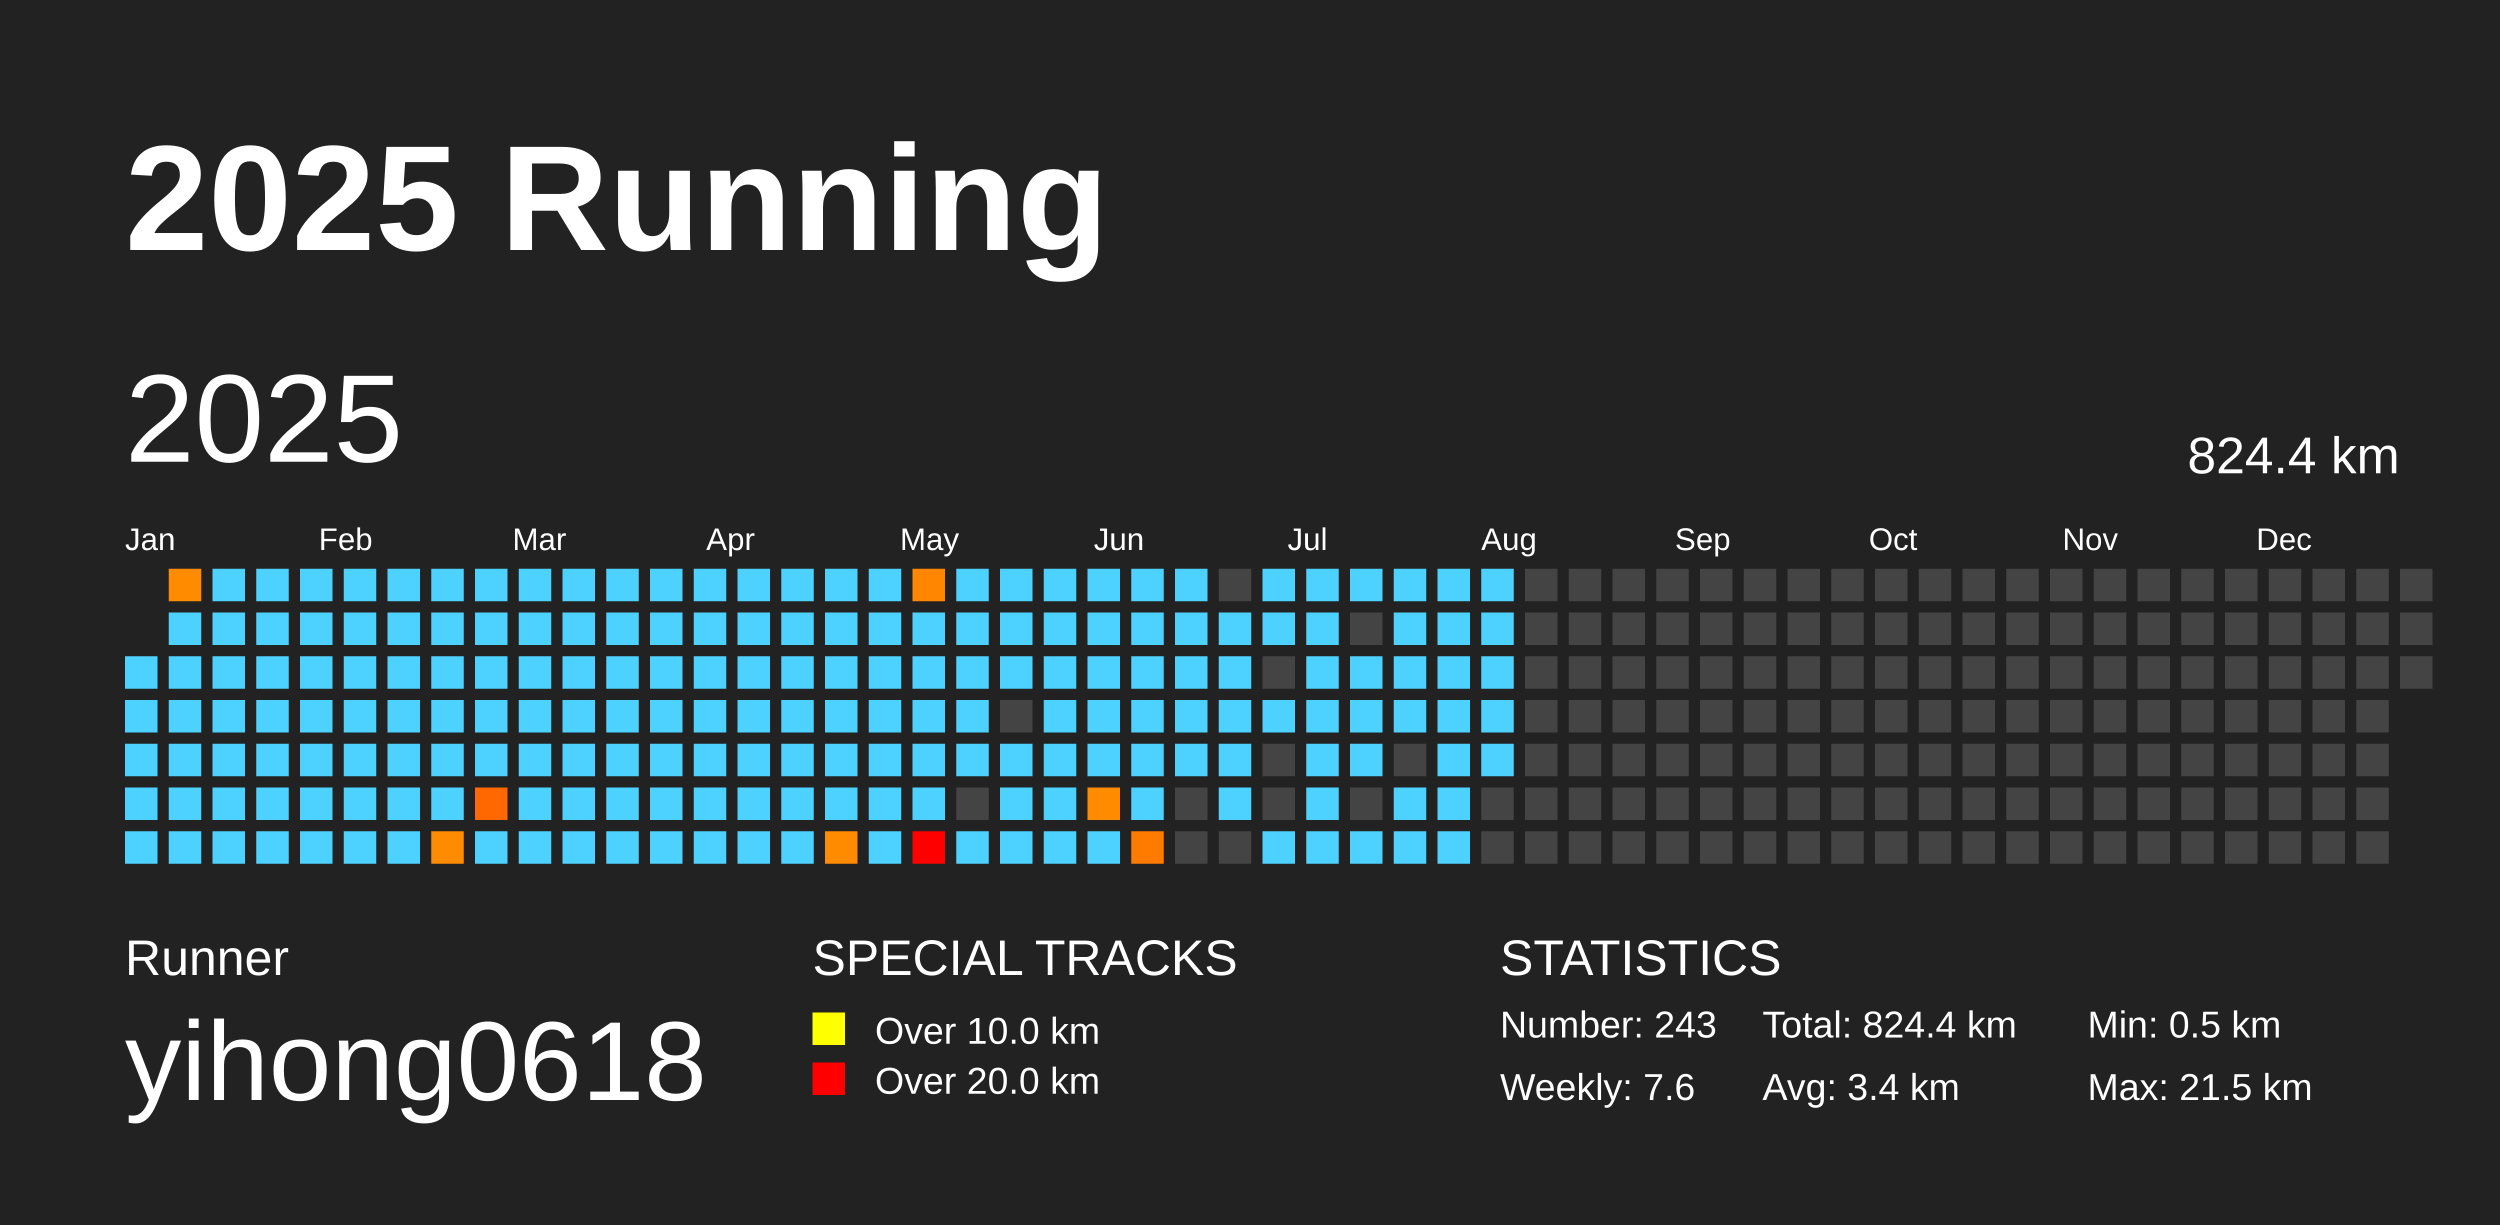
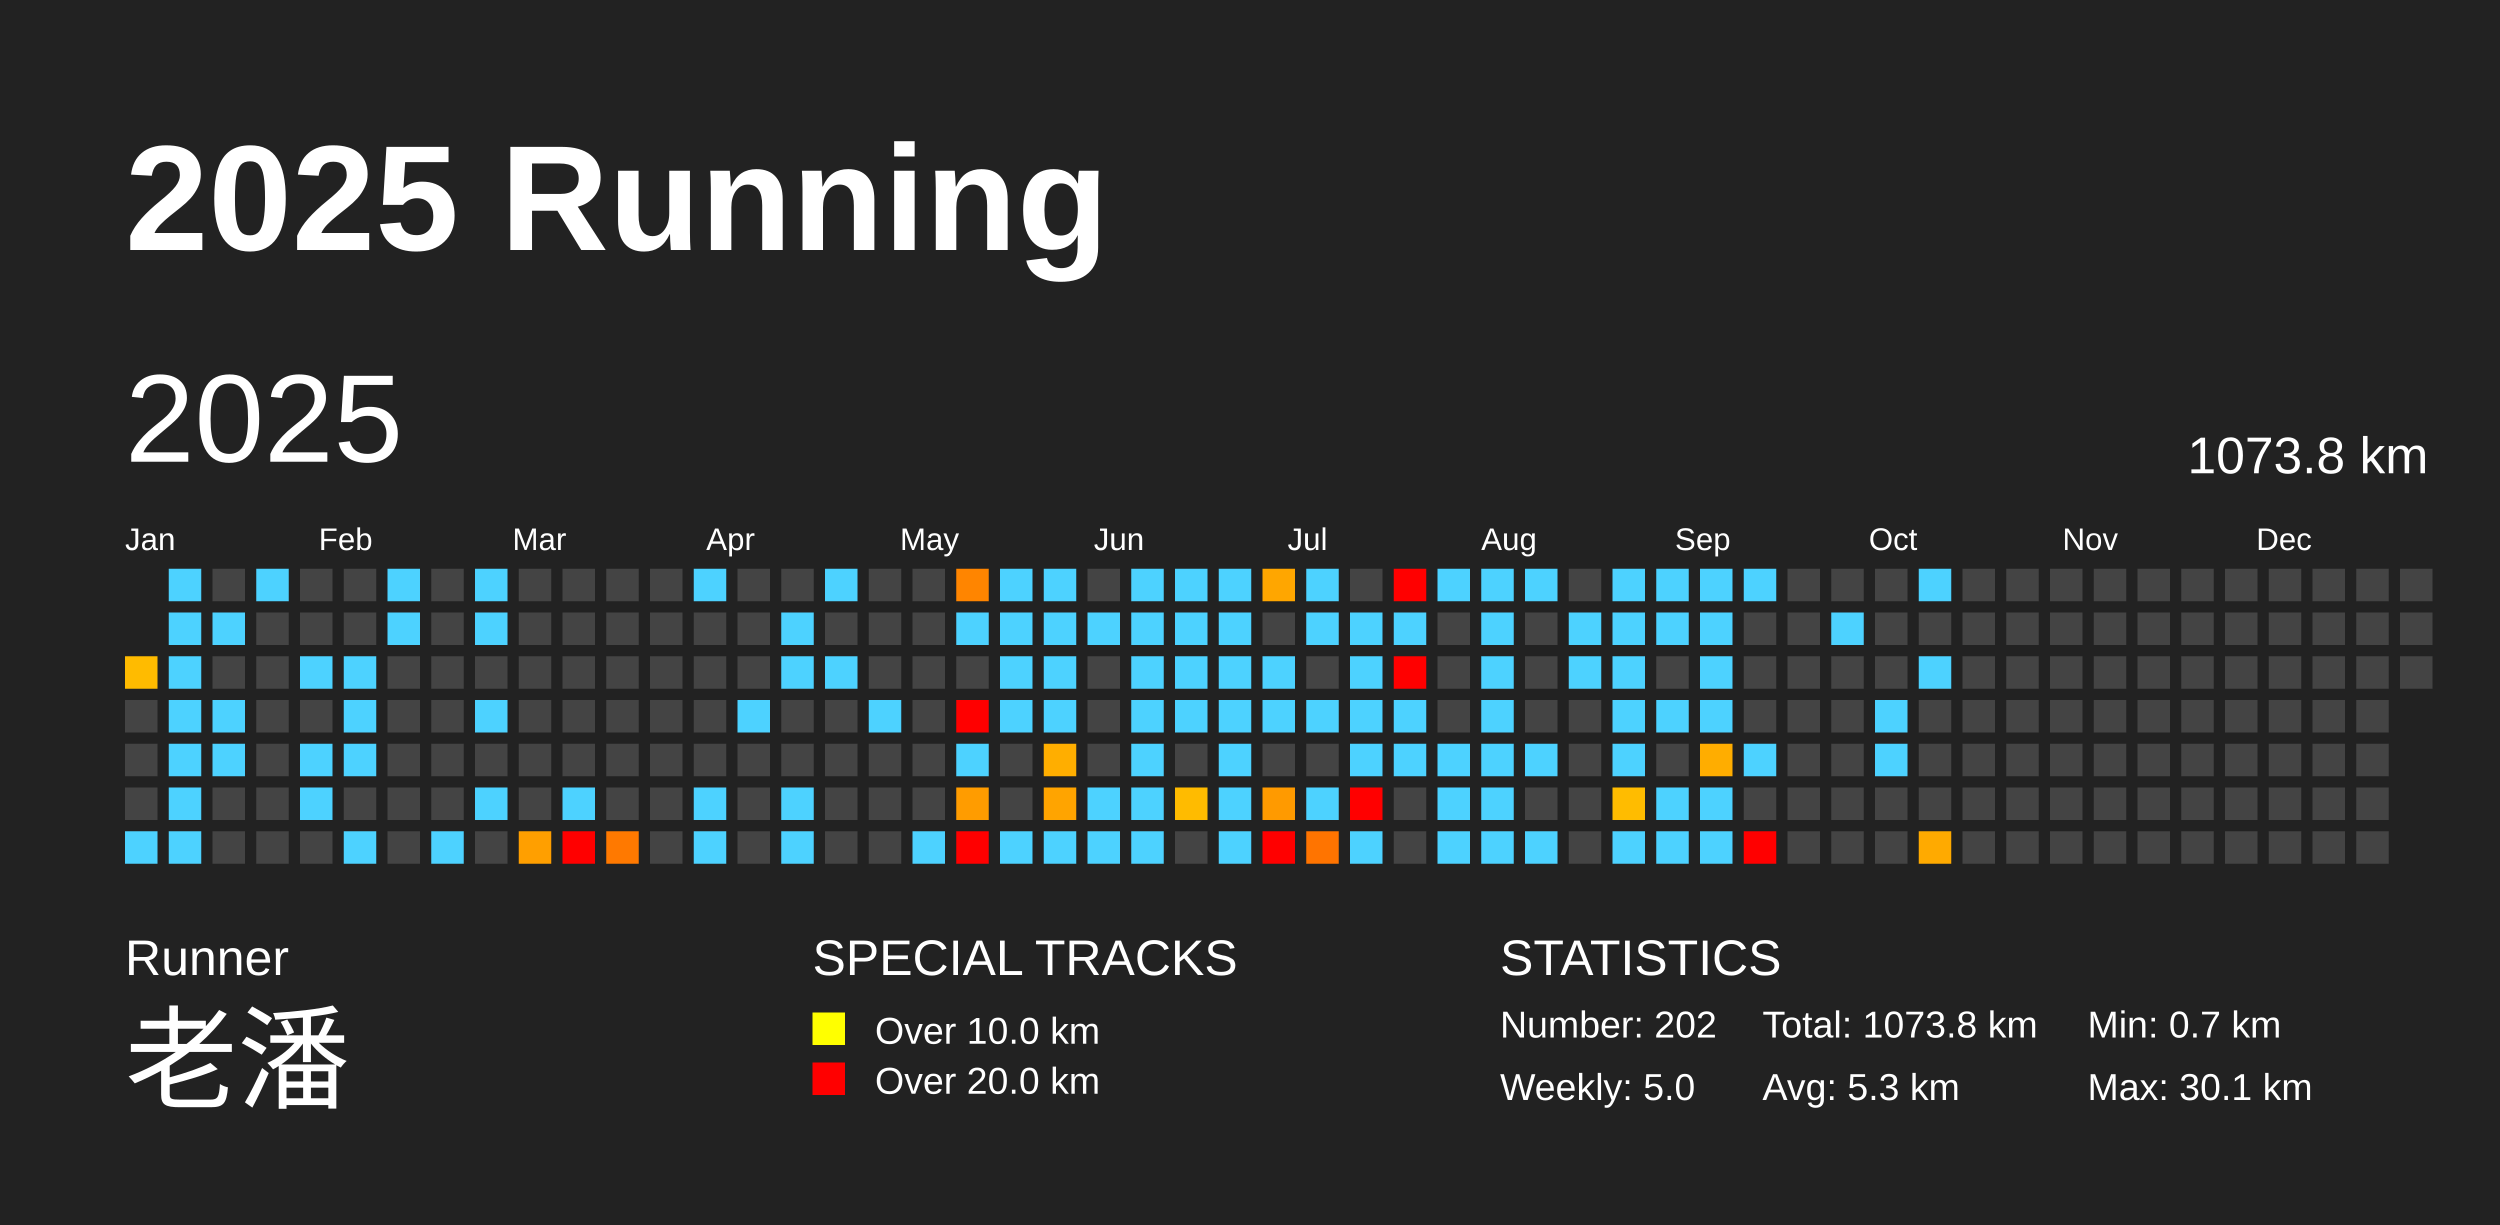
<svg xmlns="http://www.w3.org/2000/svg" baseProfile="full" height="98mm" version="1.1" viewBox="0,0,200,98" width="200mm">
  <defs />
  <rect fill="#222222" height="98" width="200" x="0" y="0" />
  <text fill="#FFFFFF" style="font-size:12px; font-family:Arial; font-weight:bold;" x="10" y="20">2025 Running</text>
  <text fill="#FFFFFF" style="font-size:4px; font-family:Arial" x="10" y="78">Runner</text>
-   <text fill="#FFFFFF" style="font-size:9px; font-family:Arial" x="10" y="88">yihong0618</text>
+   <text fill="#FFFFFF" style="font-size:9px; font-family:Arial" x="10" y="88">老潘</text>
  <text fill="#FFFFFF" style="font-size:4px; font-family:Arial" x="65" y="78">SPECIAL TRACKS</text>
  <rect fill="yellow" height="2.6" width="2.6" x="65" y="81" />
  <text fill="#FFFFFF" style="font-size:3px; font-family:Arial" x="70" y="83.5">Over 10.0 km</text>
  <rect fill="red" height="2.6" width="2.6" x="65" y="85" />
  <text fill="#FFFFFF" style="font-size:3px; font-family:Arial" x="70" y="87.5">Over 20.0 km</text>
  <text fill="#FFFFFF" style="font-size:4px; font-family:Arial" x="120" y="78">STATISTICS</text>
-   <text fill="#FFFFFF" style="font-size:3px; font-family:Arial" x="120" y="83">Number: 243</text>
-   <text fill="#FFFFFF" style="font-size:3px; font-family:Arial" x="120" y="88">Weekly: 7.6</text>
-   <text fill="#FFFFFF" style="font-size:3px; font-family:Arial" x="141" y="83">Total: 824.4 km</text>
-   <text fill="#FFFFFF" style="font-size:3px; font-family:Arial" x="141" y="88">Avg: 3.4 km</text>
-   <text fill="#FFFFFF" style="font-size:3px; font-family:Arial" x="167" y="83">Min: 0.5 km</text>
-   <text fill="#FFFFFF" style="font-size:3px; font-family:Arial" x="167" y="88">Max: 21.5 km</text>
+   <text fill="#FFFFFF" style="font-size:3px; font-family:Arial" x="120" y="83">Number: 202</text>
+   <text fill="#FFFFFF" style="font-size:3px; font-family:Arial" x="120" y="88">Weekly: 5.0</text>
+   <text fill="#FFFFFF" style="font-size:3px; font-family:Arial" x="141" y="83">Total: 1073.8 km</text>
+   <text fill="#FFFFFF" style="font-size:3px; font-family:Arial" x="141" y="88">Avg: 5.3 km</text>
+   <text fill="#FFFFFF" style="font-size:3px; font-family:Arial" x="167" y="83">Min: 0.7 km</text>
+   <text fill="#FFFFFF" style="font-size:3px; font-family:Arial" x="167" y="88">Max: 30.1 km</text>
  <text dominant-baseline="hanging" fill="#FFFFFF" style="font-size:10.0px; font-family:Arial;" x="10" y="30">2025</text>
-   <text dominant-baseline="hanging" fill="#FFFFFF" style="font-size:4.125px; font-family:Arial;" x="175" y="35">824.4 km</text>
+   <text dominant-baseline="hanging" fill="#FFFFFF" style="font-size:4.125px; font-family:Arial;" x="175" y="35">1073.8 km</text>
  <text fill="#FFFFFF" style="font-size:2.5px; font-family:Arial" x="10.0" y="44">Jan</text>
  <text fill="#FFFFFF" style="font-size:2.5px; font-family:Arial" x="25.5" y="44">Feb</text>
  <text fill="#FFFFFF" style="font-size:2.5px; font-family:Arial" x="41.0" y="44">Mar</text>
  <text fill="#FFFFFF" style="font-size:2.5px; font-family:Arial" x="56.5" y="44">Apr</text>
  <text fill="#FFFFFF" style="font-size:2.5px; font-family:Arial" x="72.0" y="44">May</text>
  <text fill="#FFFFFF" style="font-size:2.5px; font-family:Arial" x="87.5" y="44">Jun</text>
  <text fill="#FFFFFF" style="font-size:2.5px; font-family:Arial" x="103.0" y="44">Jul</text>
  <text fill="#FFFFFF" style="font-size:2.5px; font-family:Arial" x="118.5" y="44">Aug</text>
  <text fill="#FFFFFF" style="font-size:2.5px; font-family:Arial" x="134.0" y="44">Sep</text>
  <text fill="#FFFFFF" style="font-size:2.5px; font-family:Arial" x="149.5" y="44">Oct</text>
  <text fill="#FFFFFF" style="font-size:2.5px; font-family:Arial" x="165.0" y="44">Nov</text>
  <text fill="#FFFFFF" style="font-size:2.5px; font-family:Arial" x="180.5" y="44">Dec</text>
-   <rect fill="#4dd2ff" height="2.6" width="2.6" x="10.0" y="52.5" />
-   <rect fill="#4dd2ff" height="2.6" width="2.6" x="10.0" y="56.0" />
-   <rect fill="#4dd2ff" height="2.6" width="2.6" x="10.0" y="59.5" />
-   <rect fill="#4dd2ff" height="2.6" width="2.6" x="10.0" y="63.0" />
+   <rect fill="#ffbb00" height="2.6" width="2.6" x="10.0" y="52.5" />
+   <rect fill="#444444" height="2.6" width="2.6" x="10.0" y="56.0" />
+   <rect fill="#444444" height="2.6" width="2.6" x="10.0" y="59.5" />
+   <rect fill="#444444" height="2.6" width="2.6" x="10.0" y="63.0" />
  <rect fill="#4dd2ff" height="2.6" width="2.6" x="10.0" y="66.5" />
-   <rect fill="#ff8c00" height="2.6" width="2.6" x="13.5" y="45.5" />
+   <rect fill="#4dd2ff" height="2.6" width="2.6" x="13.5" y="45.5" />
  <rect fill="#4dd2ff" height="2.6" width="2.6" x="13.5" y="49.0" />
  <rect fill="#4dd2ff" height="2.6" width="2.6" x="13.5" y="52.5" />
  <rect fill="#4dd2ff" height="2.6" width="2.6" x="13.5" y="56.0" />
  <rect fill="#4dd2ff" height="2.6" width="2.6" x="13.5" y="59.5" />
  <rect fill="#4dd2ff" height="2.6" width="2.6" x="13.5" y="63.0" />
  <rect fill="#4dd2ff" height="2.6" width="2.6" x="13.5" y="66.5" />
-   <rect fill="#4dd2ff" height="2.6" width="2.6" x="17.0" y="45.5" />
+   <rect fill="#444444" height="2.6" width="2.6" x="17.0" y="45.5" />
  <rect fill="#4dd2ff" height="2.6" width="2.6" x="17.0" y="49.0" />
-   <rect fill="#4dd2ff" height="2.6" width="2.6" x="17.0" y="52.5" />
+   <rect fill="#444444" height="2.6" width="2.6" x="17.0" y="52.5" />
  <rect fill="#4dd2ff" height="2.6" width="2.6" x="17.0" y="56.0" />
  <rect fill="#4dd2ff" height="2.6" width="2.6" x="17.0" y="59.5" />
-   <rect fill="#4dd2ff" height="2.6" width="2.6" x="17.0" y="63.0" />
-   <rect fill="#4dd2ff" height="2.6" width="2.6" x="17.0" y="66.5" />
+   <rect fill="#444444" height="2.6" width="2.6" x="17.0" y="63.0" />
+   <rect fill="#444444" height="2.6" width="2.6" x="17.0" y="66.5" />
  <rect fill="#4dd2ff" height="2.6" width="2.6" x="20.5" y="45.5" />
-   <rect fill="#4dd2ff" height="2.6" width="2.6" x="20.5" y="49.0" />
-   <rect fill="#4dd2ff" height="2.6" width="2.6" x="20.5" y="52.5" />
-   <rect fill="#4dd2ff" height="2.6" width="2.6" x="20.5" y="56.0" />
-   <rect fill="#4dd2ff" height="2.6" width="2.6" x="20.5" y="59.5" />
-   <rect fill="#4dd2ff" height="2.6" width="2.6" x="20.5" y="63.0" />
-   <rect fill="#4dd2ff" height="2.6" width="2.6" x="20.5" y="66.5" />
-   <rect fill="#4dd2ff" height="2.6" width="2.6" x="24.0" y="45.5" />
-   <rect fill="#4dd2ff" height="2.6" width="2.6" x="24.0" y="49.0" />
+   <rect fill="#444444" height="2.6" width="2.6" x="20.5" y="49.0" />
+   <rect fill="#444444" height="2.6" width="2.6" x="20.5" y="52.5" />
+   <rect fill="#444444" height="2.6" width="2.6" x="20.5" y="56.0" />
+   <rect fill="#444444" height="2.6" width="2.6" x="20.5" y="59.5" />
+   <rect fill="#444444" height="2.6" width="2.6" x="20.5" y="63.0" />
+   <rect fill="#444444" height="2.6" width="2.6" x="20.5" y="66.5" />
+   <rect fill="#444444" height="2.6" width="2.6" x="24.0" y="45.5" />
+   <rect fill="#444444" height="2.6" width="2.6" x="24.0" y="49.0" />
  <rect fill="#4dd2ff" height="2.6" width="2.6" x="24.0" y="52.5" />
-   <rect fill="#4dd2ff" height="2.6" width="2.6" x="24.0" y="56.0" />
+   <rect fill="#444444" height="2.6" width="2.6" x="24.0" y="56.0" />
  <rect fill="#4dd2ff" height="2.6" width="2.6" x="24.0" y="59.5" />
  <rect fill="#4dd2ff" height="2.6" width="2.6" x="24.0" y="63.0" />
-   <rect fill="#4dd2ff" height="2.6" width="2.6" x="24.0" y="66.5" />
-   <rect fill="#4dd2ff" height="2.6" width="2.6" x="27.5" y="45.5" />
-   <rect fill="#4dd2ff" height="2.6" width="2.6" x="27.5" y="49.0" />
+   <rect fill="#444444" height="2.6" width="2.6" x="24.0" y="66.5" />
+   <rect fill="#444444" height="2.6" width="2.6" x="27.5" y="45.5" />
+   <rect fill="#444444" height="2.6" width="2.6" x="27.5" y="49.0" />
  <rect fill="#4dd2ff" height="2.6" width="2.6" x="27.5" y="52.5" />
  <rect fill="#4dd2ff" height="2.6" width="2.6" x="27.5" y="56.0" />
  <rect fill="#4dd2ff" height="2.6" width="2.6" x="27.5" y="59.5" />
-   <rect fill="#4dd2ff" height="2.6" width="2.6" x="27.5" y="63.0" />
+   <rect fill="#444444" height="2.6" width="2.6" x="27.5" y="63.0" />
  <rect fill="#4dd2ff" height="2.6" width="2.6" x="27.5" y="66.5" />
  <rect fill="#4dd2ff" height="2.6" width="2.6" x="31.0" y="45.5" />
  <rect fill="#4dd2ff" height="2.6" width="2.6" x="31.0" y="49.0" />
-   <rect fill="#4dd2ff" height="2.6" width="2.6" x="31.0" y="52.5" />
-   <rect fill="#4dd2ff" height="2.6" width="2.6" x="31.0" y="56.0" />
-   <rect fill="#4dd2ff" height="2.6" width="2.6" x="31.0" y="59.5" />
-   <rect fill="#4dd2ff" height="2.6" width="2.6" x="31.0" y="63.0" />
-   <rect fill="#4dd2ff" height="2.6" width="2.6" x="31.0" y="66.5" />
-   <rect fill="#4dd2ff" height="2.6" width="2.6" x="34.5" y="45.5" />
-   <rect fill="#4dd2ff" height="2.6" width="2.6" x="34.5" y="49.0" />
-   <rect fill="#4dd2ff" height="2.6" width="2.6" x="34.5" y="52.5" />
-   <rect fill="#4dd2ff" height="2.6" width="2.6" x="34.5" y="56.0" />
-   <rect fill="#4dd2ff" height="2.6" width="2.6" x="34.5" y="59.5" />
-   <rect fill="#4dd2ff" height="2.6" width="2.6" x="34.5" y="63.0" />
-   <rect fill="#ff8c00" height="2.6" width="2.6" x="34.5" y="66.5" />
+   <rect fill="#444444" height="2.6" width="2.6" x="31.0" y="52.5" />
+   <rect fill="#444444" height="2.6" width="2.6" x="31.0" y="56.0" />
+   <rect fill="#444444" height="2.6" width="2.6" x="31.0" y="59.5" />
+   <rect fill="#444444" height="2.6" width="2.6" x="31.0" y="63.0" />
+   <rect fill="#444444" height="2.6" width="2.6" x="31.0" y="66.5" />
+   <rect fill="#444444" height="2.6" width="2.6" x="34.5" y="45.5" />
+   <rect fill="#444444" height="2.6" width="2.6" x="34.5" y="49.0" />
+   <rect fill="#444444" height="2.6" width="2.6" x="34.5" y="52.5" />
+   <rect fill="#444444" height="2.6" width="2.6" x="34.5" y="56.0" />
+   <rect fill="#444444" height="2.6" width="2.6" x="34.5" y="59.5" />
+   <rect fill="#444444" height="2.6" width="2.6" x="34.5" y="63.0" />
+   <rect fill="#4dd2ff" height="2.6" width="2.6" x="34.5" y="66.5" />
  <rect fill="#4dd2ff" height="2.6" width="2.6" x="38.0" y="45.5" />
  <rect fill="#4dd2ff" height="2.6" width="2.6" x="38.0" y="49.0" />
-   <rect fill="#4dd2ff" height="2.6" width="2.6" x="38.0" y="52.5" />
+   <rect fill="#444444" height="2.6" width="2.6" x="38.0" y="52.5" />
  <rect fill="#4dd2ff" height="2.6" width="2.6" x="38.0" y="56.0" />
-   <rect fill="#4dd2ff" height="2.6" width="2.6" x="38.0" y="59.5" />
-   <rect fill="#ff6700" height="2.6" width="2.6" x="38.0" y="63.0" />
-   <rect fill="#4dd2ff" height="2.6" width="2.6" x="38.0" y="66.5" />
-   <rect fill="#4dd2ff" height="2.6" width="2.6" x="41.5" y="45.5" />
-   <rect fill="#4dd2ff" height="2.6" width="2.6" x="41.5" y="49.0" />
-   <rect fill="#4dd2ff" height="2.6" width="2.6" x="41.5" y="52.5" />
-   <rect fill="#4dd2ff" height="2.6" width="2.6" x="41.5" y="56.0" />
-   <rect fill="#4dd2ff" height="2.6" width="2.6" x="41.5" y="59.5" />
-   <rect fill="#4dd2ff" height="2.6" width="2.6" x="41.5" y="63.0" />
-   <rect fill="#4dd2ff" height="2.6" width="2.6" x="41.5" y="66.5" />
-   <rect fill="#4dd2ff" height="2.6" width="2.6" x="45.0" y="45.5" />
-   <rect fill="#4dd2ff" height="2.6" width="2.6" x="45.0" y="49.0" />
-   <rect fill="#4dd2ff" height="2.6" width="2.6" x="45.0" y="52.5" />
-   <rect fill="#4dd2ff" height="2.6" width="2.6" x="45.0" y="56.0" />
-   <rect fill="#4dd2ff" height="2.6" width="2.6" x="45.0" y="59.5" />
+   <rect fill="#444444" height="2.6" width="2.6" x="38.0" y="59.5" />
+   <rect fill="#4dd2ff" height="2.6" width="2.6" x="38.0" y="63.0" />
+   <rect fill="#444444" height="2.6" width="2.6" x="38.0" y="66.5" />
+   <rect fill="#444444" height="2.6" width="2.6" x="41.5" y="45.5" />
+   <rect fill="#444444" height="2.6" width="2.6" x="41.5" y="49.0" />
+   <rect fill="#444444" height="2.6" width="2.6" x="41.5" y="52.5" />
+   <rect fill="#444444" height="2.6" width="2.6" x="41.5" y="56.0" />
+   <rect fill="#444444" height="2.6" width="2.6" x="41.5" y="59.5" />
+   <rect fill="#444444" height="2.6" width="2.6" x="41.5" y="63.0" />
+   <rect fill="#ff9f00" height="2.6" width="2.6" x="41.5" y="66.5" />
+   <rect fill="#444444" height="2.6" width="2.6" x="45.0" y="45.5" />
+   <rect fill="#444444" height="2.6" width="2.6" x="45.0" y="49.0" />
+   <rect fill="#444444" height="2.6" width="2.6" x="45.0" y="52.5" />
+   <rect fill="#444444" height="2.6" width="2.6" x="45.0" y="56.0" />
+   <rect fill="#444444" height="2.6" width="2.6" x="45.0" y="59.5" />
  <rect fill="#4dd2ff" height="2.6" width="2.6" x="45.0" y="63.0" />
-   <rect fill="#4dd2ff" height="2.6" width="2.6" x="45.0" y="66.5" />
-   <rect fill="#4dd2ff" height="2.6" width="2.6" x="48.5" y="45.5" />
-   <rect fill="#4dd2ff" height="2.6" width="2.6" x="48.5" y="49.0" />
-   <rect fill="#4dd2ff" height="2.6" width="2.6" x="48.5" y="52.5" />
-   <rect fill="#4dd2ff" height="2.6" width="2.6" x="48.5" y="56.0" />
-   <rect fill="#4dd2ff" height="2.6" width="2.6" x="48.5" y="59.5" />
-   <rect fill="#4dd2ff" height="2.6" width="2.6" x="48.5" y="63.0" />
-   <rect fill="#4dd2ff" height="2.6" width="2.6" x="48.5" y="66.5" />
-   <rect fill="#4dd2ff" height="2.6" width="2.6" x="52.0" y="45.5" />
-   <rect fill="#4dd2ff" height="2.6" width="2.6" x="52.0" y="49.0" />
-   <rect fill="#4dd2ff" height="2.6" width="2.6" x="52.0" y="52.5" />
-   <rect fill="#4dd2ff" height="2.6" width="2.6" x="52.0" y="56.0" />
-   <rect fill="#4dd2ff" height="2.6" width="2.6" x="52.0" y="59.5" />
-   <rect fill="#4dd2ff" height="2.6" width="2.6" x="52.0" y="63.0" />
-   <rect fill="#4dd2ff" height="2.6" width="2.6" x="52.0" y="66.5" />
+   <rect fill="red" height="2.6" width="2.6" x="45.0" y="66.5" />
+   <rect fill="#444444" height="2.6" width="2.6" x="48.5" y="45.5" />
+   <rect fill="#444444" height="2.6" width="2.6" x="48.5" y="49.0" />
+   <rect fill="#444444" height="2.6" width="2.6" x="48.5" y="52.5" />
+   <rect fill="#444444" height="2.6" width="2.6" x="48.5" y="56.0" />
+   <rect fill="#444444" height="2.6" width="2.6" x="48.5" y="59.5" />
+   <rect fill="#444444" height="2.6" width="2.6" x="48.5" y="63.0" />
+   <rect fill="#ff7900" height="2.6" width="2.6" x="48.5" y="66.5" />
+   <rect fill="#444444" height="2.6" width="2.6" x="52.0" y="45.5" />
+   <rect fill="#444444" height="2.6" width="2.6" x="52.0" y="49.0" />
+   <rect fill="#444444" height="2.6" width="2.6" x="52.0" y="52.5" />
+   <rect fill="#444444" height="2.6" width="2.6" x="52.0" y="56.0" />
+   <rect fill="#444444" height="2.6" width="2.6" x="52.0" y="59.5" />
+   <rect fill="#444444" height="2.6" width="2.6" x="52.0" y="63.0" />
+   <rect fill="#444444" height="2.6" width="2.6" x="52.0" y="66.5" />
  <rect fill="#4dd2ff" height="2.6" width="2.6" x="55.5" y="45.5" />
-   <rect fill="#4dd2ff" height="2.6" width="2.6" x="55.5" y="49.0" />
-   <rect fill="#4dd2ff" height="2.6" width="2.6" x="55.5" y="52.5" />
-   <rect fill="#4dd2ff" height="2.6" width="2.6" x="55.5" y="56.0" />
-   <rect fill="#4dd2ff" height="2.6" width="2.6" x="55.5" y="59.5" />
+   <rect fill="#444444" height="2.6" width="2.6" x="55.5" y="49.0" />
+   <rect fill="#444444" height="2.6" width="2.6" x="55.5" y="52.5" />
+   <rect fill="#444444" height="2.6" width="2.6" x="55.5" y="56.0" />
+   <rect fill="#444444" height="2.6" width="2.6" x="55.5" y="59.5" />
  <rect fill="#4dd2ff" height="2.6" width="2.6" x="55.5" y="63.0" />
  <rect fill="#4dd2ff" height="2.6" width="2.6" x="55.5" y="66.5" />
-   <rect fill="#4dd2ff" height="2.6" width="2.6" x="59.0" y="45.5" />
-   <rect fill="#4dd2ff" height="2.6" width="2.6" x="59.0" y="49.0" />
-   <rect fill="#4dd2ff" height="2.6" width="2.6" x="59.0" y="52.5" />
+   <rect fill="#444444" height="2.6" width="2.6" x="59.0" y="45.5" />
+   <rect fill="#444444" height="2.6" width="2.6" x="59.0" y="49.0" />
+   <rect fill="#444444" height="2.6" width="2.6" x="59.0" y="52.5" />
  <rect fill="#4dd2ff" height="2.6" width="2.6" x="59.0" y="56.0" />
-   <rect fill="#4dd2ff" height="2.6" width="2.6" x="59.0" y="59.5" />
-   <rect fill="#4dd2ff" height="2.6" width="2.6" x="59.0" y="63.0" />
-   <rect fill="#4dd2ff" height="2.6" width="2.6" x="59.0" y="66.5" />
-   <rect fill="#4dd2ff" height="2.6" width="2.6" x="62.5" y="45.5" />
+   <rect fill="#444444" height="2.6" width="2.6" x="59.0" y="59.5" />
+   <rect fill="#444444" height="2.6" width="2.6" x="59.0" y="63.0" />
+   <rect fill="#444444" height="2.6" width="2.6" x="59.0" y="66.5" />
+   <rect fill="#444444" height="2.6" width="2.6" x="62.5" y="45.5" />
  <rect fill="#4dd2ff" height="2.6" width="2.6" x="62.5" y="49.0" />
  <rect fill="#4dd2ff" height="2.6" width="2.6" x="62.5" y="52.5" />
-   <rect fill="#4dd2ff" height="2.6" width="2.6" x="62.5" y="56.0" />
-   <rect fill="#4dd2ff" height="2.6" width="2.6" x="62.5" y="59.5" />
+   <rect fill="#444444" height="2.6" width="2.6" x="62.5" y="56.0" />
+   <rect fill="#444444" height="2.6" width="2.6" x="62.5" y="59.5" />
  <rect fill="#4dd2ff" height="2.6" width="2.6" x="62.5" y="63.0" />
  <rect fill="#4dd2ff" height="2.6" width="2.6" x="62.5" y="66.5" />
  <rect fill="#4dd2ff" height="2.6" width="2.6" x="66.0" y="45.5" />
-   <rect fill="#4dd2ff" height="2.6" width="2.6" x="66.0" y="49.0" />
+   <rect fill="#444444" height="2.6" width="2.6" x="66.0" y="49.0" />
  <rect fill="#4dd2ff" height="2.6" width="2.6" x="66.0" y="52.5" />
-   <rect fill="#4dd2ff" height="2.6" width="2.6" x="66.0" y="56.0" />
-   <rect fill="#4dd2ff" height="2.6" width="2.6" x="66.0" y="59.5" />
-   <rect fill="#4dd2ff" height="2.6" width="2.6" x="66.0" y="63.0" />
-   <rect fill="#ff8c00" height="2.6" width="2.6" x="66.0" y="66.5" />
-   <rect fill="#4dd2ff" height="2.6" width="2.6" x="69.5" y="45.5" />
-   <rect fill="#4dd2ff" height="2.6" width="2.6" x="69.5" y="49.0" />
-   <rect fill="#4dd2ff" height="2.6" width="2.6" x="69.5" y="52.5" />
+   <rect fill="#444444" height="2.6" width="2.6" x="66.0" y="56.0" />
+   <rect fill="#444444" height="2.6" width="2.6" x="66.0" y="59.5" />
+   <rect fill="#444444" height="2.6" width="2.6" x="66.0" y="63.0" />
+   <rect fill="#444444" height="2.6" width="2.6" x="66.0" y="66.5" />
+   <rect fill="#444444" height="2.6" width="2.6" x="69.5" y="45.5" />
+   <rect fill="#444444" height="2.6" width="2.6" x="69.5" y="49.0" />
+   <rect fill="#444444" height="2.6" width="2.6" x="69.5" y="52.5" />
  <rect fill="#4dd2ff" height="2.6" width="2.6" x="69.5" y="56.0" />
-   <rect fill="#4dd2ff" height="2.6" width="2.6" x="69.5" y="59.5" />
-   <rect fill="#4dd2ff" height="2.6" width="2.6" x="69.5" y="63.0" />
-   <rect fill="#4dd2ff" height="2.6" width="2.6" x="69.5" y="66.5" />
-   <rect fill="#ff8600" height="2.6" width="2.6" x="73.0" y="45.5" />
-   <rect fill="#4dd2ff" height="2.6" width="2.6" x="73.0" y="49.0" />
-   <rect fill="#4dd2ff" height="2.6" width="2.6" x="73.0" y="52.5" />
-   <rect fill="#4dd2ff" height="2.6" width="2.6" x="73.0" y="56.0" />
-   <rect fill="#4dd2ff" height="2.6" width="2.6" x="73.0" y="59.5" />
-   <rect fill="#4dd2ff" height="2.6" width="2.6" x="73.0" y="63.0" />
-   <rect fill="red" height="2.6" width="2.6" x="73.0" y="66.5" />
-   <rect fill="#4dd2ff" height="2.6" width="2.6" x="76.5" y="45.5" />
+   <rect fill="#444444" height="2.6" width="2.6" x="69.5" y="59.5" />
+   <rect fill="#444444" height="2.6" width="2.6" x="69.5" y="63.0" />
+   <rect fill="#444444" height="2.6" width="2.6" x="69.5" y="66.5" />
+   <rect fill="#444444" height="2.6" width="2.6" x="73.0" y="45.5" />
+   <rect fill="#444444" height="2.6" width="2.6" x="73.0" y="49.0" />
+   <rect fill="#444444" height="2.6" width="2.6" x="73.0" y="52.5" />
+   <rect fill="#444444" height="2.6" width="2.6" x="73.0" y="56.0" />
+   <rect fill="#444444" height="2.6" width="2.6" x="73.0" y="59.5" />
+   <rect fill="#444444" height="2.6" width="2.6" x="73.0" y="63.0" />
+   <rect fill="#4dd2ff" height="2.6" width="2.6" x="73.0" y="66.5" />
+   <rect fill="#ff8500" height="2.6" width="2.6" x="76.5" y="45.5" />
  <rect fill="#4dd2ff" height="2.6" width="2.6" x="76.5" y="49.0" />
-   <rect fill="#4dd2ff" height="2.6" width="2.6" x="76.5" y="52.5" />
-   <rect fill="#4dd2ff" height="2.6" width="2.6" x="76.5" y="56.0" />
+   <rect fill="#444444" height="2.6" width="2.6" x="76.5" y="52.5" />
+   <rect fill="red" height="2.6" width="2.6" x="76.5" y="56.0" />
  <rect fill="#4dd2ff" height="2.6" width="2.6" x="76.5" y="59.5" />
-   <rect fill="#444444" height="2.6" width="2.6" x="76.5" y="63.0" />
-   <rect fill="#4dd2ff" height="2.6" width="2.6" x="76.5" y="66.5" />
+   <rect fill="#ff9c00" height="2.6" width="2.6" x="76.5" y="63.0" />
+   <rect fill="red" height="2.6" width="2.6" x="76.5" y="66.5" />
  <rect fill="#4dd2ff" height="2.6" width="2.6" x="80.0" y="45.5" />
  <rect fill="#4dd2ff" height="2.6" width="2.6" x="80.0" y="49.0" />
  <rect fill="#4dd2ff" height="2.6" width="2.6" x="80.0" y="52.5" />
-   <rect fill="#444444" height="2.6" width="2.6" x="80.0" y="56.0" />
-   <rect fill="#4dd2ff" height="2.6" width="2.6" x="80.0" y="59.5" />
-   <rect fill="#4dd2ff" height="2.6" width="2.6" x="80.0" y="63.0" />
+   <rect fill="#4dd2ff" height="2.6" width="2.6" x="80.0" y="56.0" />
+   <rect fill="#444444" height="2.6" width="2.6" x="80.0" y="59.5" />
+   <rect fill="#444444" height="2.6" width="2.6" x="80.0" y="63.0" />
  <rect fill="#4dd2ff" height="2.6" width="2.6" x="80.0" y="66.5" />
  <rect fill="#4dd2ff" height="2.6" width="2.6" x="83.5" y="45.5" />
  <rect fill="#4dd2ff" height="2.6" width="2.6" x="83.5" y="49.0" />
  <rect fill="#4dd2ff" height="2.6" width="2.6" x="83.5" y="52.5" />
  <rect fill="#4dd2ff" height="2.6" width="2.6" x="83.5" y="56.0" />
-   <rect fill="#4dd2ff" height="2.6" width="2.6" x="83.5" y="59.5" />
-   <rect fill="#4dd2ff" height="2.6" width="2.6" x="83.5" y="63.0" />
+   <rect fill="#ffae00" height="2.6" width="2.6" x="83.5" y="59.5" />
+   <rect fill="#ffa400" height="2.6" width="2.6" x="83.5" y="63.0" />
  <rect fill="#4dd2ff" height="2.6" width="2.6" x="83.5" y="66.5" />
-   <rect fill="#4dd2ff" height="2.6" width="2.6" x="87.0" y="45.5" />
+   <rect fill="#444444" height="2.6" width="2.6" x="87.0" y="45.5" />
  <rect fill="#4dd2ff" height="2.6" width="2.6" x="87.0" y="49.0" />
-   <rect fill="#4dd2ff" height="2.6" width="2.6" x="87.0" y="52.5" />
-   <rect fill="#4dd2ff" height="2.6" width="2.6" x="87.0" y="56.0" />
-   <rect fill="#4dd2ff" height="2.6" width="2.6" x="87.0" y="59.5" />
-   <rect fill="#ff8c00" height="2.6" width="2.6" x="87.0" y="63.0" />
+   <rect fill="#444444" height="2.6" width="2.6" x="87.0" y="52.5" />
+   <rect fill="#444444" height="2.6" width="2.6" x="87.0" y="56.0" />
+   <rect fill="#444444" height="2.6" width="2.6" x="87.0" y="59.5" />
+   <rect fill="#4dd2ff" height="2.6" width="2.6" x="87.0" y="63.0" />
  <rect fill="#4dd2ff" height="2.6" width="2.6" x="87.0" y="66.5" />
  <rect fill="#4dd2ff" height="2.6" width="2.6" x="90.5" y="45.5" />
  <rect fill="#4dd2ff" height="2.6" width="2.6" x="90.5" y="49.0" />
  <rect fill="#4dd2ff" height="2.6" width="2.6" x="90.5" y="52.5" />
  <rect fill="#4dd2ff" height="2.6" width="2.6" x="90.5" y="56.0" />
  <rect fill="#4dd2ff" height="2.6" width="2.6" x="90.5" y="59.5" />
  <rect fill="#4dd2ff" height="2.6" width="2.6" x="90.5" y="63.0" />
-   <rect fill="#ff7b00" height="2.6" width="2.6" x="90.5" y="66.5" />
+   <rect fill="#4dd2ff" height="2.6" width="2.6" x="90.5" y="66.5" />
  <rect fill="#4dd2ff" height="2.6" width="2.6" x="94.0" y="45.5" />
  <rect fill="#4dd2ff" height="2.6" width="2.6" x="94.0" y="49.0" />
  <rect fill="#4dd2ff" height="2.6" width="2.6" x="94.0" y="52.5" />
  <rect fill="#4dd2ff" height="2.6" width="2.6" x="94.0" y="56.0" />
-   <rect fill="#4dd2ff" height="2.6" width="2.6" x="94.0" y="59.5" />
-   <rect fill="#444444" height="2.6" width="2.6" x="94.0" y="63.0" />
+   <rect fill="#444444" height="2.6" width="2.6" x="94.0" y="59.5" />
+   <rect fill="#ffbb00" height="2.6" width="2.6" x="94.0" y="63.0" />
  <rect fill="#444444" height="2.6" width="2.6" x="94.0" y="66.5" />
-   <rect fill="#444444" height="2.6" width="2.6" x="97.5" y="45.5" />
+   <rect fill="#4dd2ff" height="2.6" width="2.6" x="97.5" y="45.5" />
  <rect fill="#4dd2ff" height="2.6" width="2.6" x="97.5" y="49.0" />
  <rect fill="#4dd2ff" height="2.6" width="2.6" x="97.5" y="52.5" />
  <rect fill="#4dd2ff" height="2.6" width="2.6" x="97.5" y="56.0" />
  <rect fill="#4dd2ff" height="2.6" width="2.6" x="97.5" y="59.5" />
  <rect fill="#4dd2ff" height="2.6" width="2.6" x="97.5" y="63.0" />
-   <rect fill="#444444" height="2.6" width="2.6" x="97.5" y="66.5" />
-   <rect fill="#4dd2ff" height="2.6" width="2.6" x="101.0" y="45.5" />
-   <rect fill="#4dd2ff" height="2.6" width="2.6" x="101.0" y="49.0" />
-   <rect fill="#444444" height="2.6" width="2.6" x="101.0" y="52.5" />
+   <rect fill="#4dd2ff" height="2.6" width="2.6" x="97.5" y="66.5" />
+   <rect fill="#ffa600" height="2.6" width="2.6" x="101.0" y="45.5" />
+   <rect fill="#444444" height="2.6" width="2.6" x="101.0" y="49.0" />
+   <rect fill="#4dd2ff" height="2.6" width="2.6" x="101.0" y="52.5" />
  <rect fill="#4dd2ff" height="2.6" width="2.6" x="101.0" y="56.0" />
  <rect fill="#444444" height="2.6" width="2.6" x="101.0" y="59.5" />
-   <rect fill="#444444" height="2.6" width="2.6" x="101.0" y="63.0" />
-   <rect fill="#4dd2ff" height="2.6" width="2.6" x="101.0" y="66.5" />
+   <rect fill="#ff9a00" height="2.6" width="2.6" x="101.0" y="63.0" />
+   <rect fill="red" height="2.6" width="2.6" x="101.0" y="66.5" />
  <rect fill="#4dd2ff" height="2.6" width="2.6" x="104.5" y="45.5" />
  <rect fill="#4dd2ff" height="2.6" width="2.6" x="104.5" y="49.0" />
-   <rect fill="#4dd2ff" height="2.6" width="2.6" x="104.5" y="52.5" />
+   <rect fill="#444444" height="2.6" width="2.6" x="104.5" y="52.5" />
  <rect fill="#4dd2ff" height="2.6" width="2.6" x="104.5" y="56.0" />
-   <rect fill="#4dd2ff" height="2.6" width="2.6" x="104.5" y="59.5" />
+   <rect fill="#444444" height="2.6" width="2.6" x="104.5" y="59.5" />
  <rect fill="#4dd2ff" height="2.6" width="2.6" x="104.5" y="63.0" />
-   <rect fill="#4dd2ff" height="2.6" width="2.6" x="104.5" y="66.5" />
-   <rect fill="#4dd2ff" height="2.6" width="2.6" x="108.0" y="45.5" />
-   <rect fill="#444444" height="2.6" width="2.6" x="108.0" y="49.0" />
+   <rect fill="#ff7400" height="2.6" width="2.6" x="104.5" y="66.5" />
+   <rect fill="#444444" height="2.6" width="2.6" x="108.0" y="45.5" />
+   <rect fill="#4dd2ff" height="2.6" width="2.6" x="108.0" y="49.0" />
  <rect fill="#4dd2ff" height="2.6" width="2.6" x="108.0" y="52.5" />
  <rect fill="#4dd2ff" height="2.6" width="2.6" x="108.0" y="56.0" />
  <rect fill="#4dd2ff" height="2.6" width="2.6" x="108.0" y="59.5" />
-   <rect fill="#444444" height="2.6" width="2.6" x="108.0" y="63.0" />
+   <rect fill="red" height="2.6" width="2.6" x="108.0" y="63.0" />
  <rect fill="#4dd2ff" height="2.6" width="2.6" x="108.0" y="66.5" />
-   <rect fill="#4dd2ff" height="2.6" width="2.6" x="111.5" y="45.5" />
+   <rect fill="red" height="2.6" width="2.6" x="111.5" y="45.5" />
  <rect fill="#4dd2ff" height="2.6" width="2.6" x="111.5" y="49.0" />
-   <rect fill="#4dd2ff" height="2.6" width="2.6" x="111.5" y="52.5" />
+   <rect fill="red" height="2.6" width="2.6" x="111.5" y="52.5" />
  <rect fill="#4dd2ff" height="2.6" width="2.6" x="111.5" y="56.0" />
-   <rect fill="#444444" height="2.6" width="2.6" x="111.5" y="59.5" />
-   <rect fill="#4dd2ff" height="2.6" width="2.6" x="111.5" y="63.0" />
-   <rect fill="#4dd2ff" height="2.6" width="2.6" x="111.5" y="66.5" />
+   <rect fill="#4dd2ff" height="2.6" width="2.6" x="111.5" y="59.5" />
+   <rect fill="#444444" height="2.6" width="2.6" x="111.5" y="63.0" />
+   <rect fill="#444444" height="2.6" width="2.6" x="111.5" y="66.5" />
  <rect fill="#4dd2ff" height="2.6" width="2.6" x="115.0" y="45.5" />
-   <rect fill="#4dd2ff" height="2.6" width="2.6" x="115.0" y="49.0" />
-   <rect fill="#4dd2ff" height="2.6" width="2.6" x="115.0" y="52.5" />
-   <rect fill="#4dd2ff" height="2.6" width="2.6" x="115.0" y="56.0" />
+   <rect fill="#444444" height="2.6" width="2.6" x="115.0" y="49.0" />
+   <rect fill="#444444" height="2.6" width="2.6" x="115.0" y="52.5" />
+   <rect fill="#444444" height="2.6" width="2.6" x="115.0" y="56.0" />
  <rect fill="#4dd2ff" height="2.6" width="2.6" x="115.0" y="59.5" />
  <rect fill="#4dd2ff" height="2.6" width="2.6" x="115.0" y="63.0" />
  <rect fill="#4dd2ff" height="2.6" width="2.6" x="115.0" y="66.5" />
  <rect fill="#4dd2ff" height="2.6" width="2.6" x="118.5" y="45.5" />
  <rect fill="#4dd2ff" height="2.6" width="2.6" x="118.5" y="49.0" />
  <rect fill="#4dd2ff" height="2.6" width="2.6" x="118.5" y="52.5" />
  <rect fill="#4dd2ff" height="2.6" width="2.6" x="118.5" y="56.0" />
  <rect fill="#4dd2ff" height="2.6" width="2.6" x="118.5" y="59.5" />
-   <rect fill="#444444" height="2.6" width="2.6" x="118.5" y="63.0" />
-   <rect fill="#444444" height="2.6" width="2.6" x="118.5" y="66.5" />
-   <rect fill="#444444" height="2.6" width="2.6" x="122.0" y="45.5" />
+   <rect fill="#4dd2ff" height="2.6" width="2.6" x="118.5" y="63.0" />
+   <rect fill="#4dd2ff" height="2.6" width="2.6" x="118.5" y="66.5" />
+   <rect fill="#4dd2ff" height="2.6" width="2.6" x="122.0" y="45.5" />
  <rect fill="#444444" height="2.6" width="2.6" x="122.0" y="49.0" />
  <rect fill="#444444" height="2.6" width="2.6" x="122.0" y="52.5" />
  <rect fill="#444444" height="2.6" width="2.6" x="122.0" y="56.0" />
-   <rect fill="#444444" height="2.6" width="2.6" x="122.0" y="59.5" />
+   <rect fill="#4dd2ff" height="2.6" width="2.6" x="122.0" y="59.5" />
  <rect fill="#444444" height="2.6" width="2.6" x="122.0" y="63.0" />
-   <rect fill="#444444" height="2.6" width="2.6" x="122.0" y="66.5" />
+   <rect fill="#4dd2ff" height="2.6" width="2.6" x="122.0" y="66.5" />
  <rect fill="#444444" height="2.6" width="2.6" x="125.5" y="45.5" />
-   <rect fill="#444444" height="2.6" width="2.6" x="125.5" y="49.0" />
-   <rect fill="#444444" height="2.6" width="2.6" x="125.5" y="52.5" />
+   <rect fill="#4dd2ff" height="2.6" width="2.6" x="125.5" y="49.0" />
+   <rect fill="#4dd2ff" height="2.6" width="2.6" x="125.5" y="52.5" />
  <rect fill="#444444" height="2.6" width="2.6" x="125.5" y="56.0" />
  <rect fill="#444444" height="2.6" width="2.6" x="125.5" y="59.5" />
  <rect fill="#444444" height="2.6" width="2.6" x="125.5" y="63.0" />
  <rect fill="#444444" height="2.6" width="2.6" x="125.5" y="66.5" />
-   <rect fill="#444444" height="2.6" width="2.6" x="129.0" y="45.5" />
-   <rect fill="#444444" height="2.6" width="2.6" x="129.0" y="49.0" />
-   <rect fill="#444444" height="2.6" width="2.6" x="129.0" y="52.5" />
-   <rect fill="#444444" height="2.6" width="2.6" x="129.0" y="56.0" />
-   <rect fill="#444444" height="2.6" width="2.6" x="129.0" y="59.5" />
-   <rect fill="#444444" height="2.6" width="2.6" x="129.0" y="63.0" />
-   <rect fill="#444444" height="2.6" width="2.6" x="129.0" y="66.5" />
-   <rect fill="#444444" height="2.6" width="2.6" x="132.5" y="45.5" />
-   <rect fill="#444444" height="2.6" width="2.6" x="132.5" y="49.0" />
+   <rect fill="#4dd2ff" height="2.6" width="2.6" x="129.0" y="45.5" />
+   <rect fill="#4dd2ff" height="2.6" width="2.6" x="129.0" y="49.0" />
+   <rect fill="#4dd2ff" height="2.6" width="2.6" x="129.0" y="52.5" />
+   <rect fill="#4dd2ff" height="2.6" width="2.6" x="129.0" y="56.0" />
+   <rect fill="#4dd2ff" height="2.6" width="2.6" x="129.0" y="59.5" />
+   <rect fill="#ffbc00" height="2.6" width="2.6" x="129.0" y="63.0" />
+   <rect fill="#4dd2ff" height="2.6" width="2.6" x="129.0" y="66.5" />
+   <rect fill="#4dd2ff" height="2.6" width="2.6" x="132.5" y="45.5" />
+   <rect fill="#4dd2ff" height="2.6" width="2.6" x="132.5" y="49.0" />
  <rect fill="#444444" height="2.6" width="2.6" x="132.5" y="52.5" />
-   <rect fill="#444444" height="2.6" width="2.6" x="132.5" y="56.0" />
+   <rect fill="#4dd2ff" height="2.6" width="2.6" x="132.5" y="56.0" />
  <rect fill="#444444" height="2.6" width="2.6" x="132.5" y="59.5" />
-   <rect fill="#444444" height="2.6" width="2.6" x="132.5" y="63.0" />
-   <rect fill="#444444" height="2.6" width="2.6" x="132.5" y="66.5" />
-   <rect fill="#444444" height="2.6" width="2.6" x="136.0" y="45.5" />
-   <rect fill="#444444" height="2.6" width="2.6" x="136.0" y="49.0" />
-   <rect fill="#444444" height="2.6" width="2.6" x="136.0" y="52.5" />
-   <rect fill="#444444" height="2.6" width="2.6" x="136.0" y="56.0" />
-   <rect fill="#444444" height="2.6" width="2.6" x="136.0" y="59.5" />
-   <rect fill="#444444" height="2.6" width="2.6" x="136.0" y="63.0" />
-   <rect fill="#444444" height="2.6" width="2.6" x="136.0" y="66.5" />
-   <rect fill="#444444" height="2.6" width="2.6" x="139.5" y="45.5" />
+   <rect fill="#4dd2ff" height="2.6" width="2.6" x="132.5" y="63.0" />
+   <rect fill="#4dd2ff" height="2.6" width="2.6" x="132.5" y="66.5" />
+   <rect fill="#4dd2ff" height="2.6" width="2.6" x="136.0" y="45.5" />
+   <rect fill="#4dd2ff" height="2.6" width="2.6" x="136.0" y="49.0" />
+   <rect fill="#4dd2ff" height="2.6" width="2.6" x="136.0" y="52.5" />
+   <rect fill="#4dd2ff" height="2.6" width="2.6" x="136.0" y="56.0" />
+   <rect fill="#ffad00" height="2.6" width="2.6" x="136.0" y="59.5" />
+   <rect fill="#4dd2ff" height="2.6" width="2.6" x="136.0" y="63.0" />
+   <rect fill="#4dd2ff" height="2.6" width="2.6" x="136.0" y="66.5" />
+   <rect fill="#4dd2ff" height="2.6" width="2.6" x="139.5" y="45.5" />
  <rect fill="#444444" height="2.6" width="2.6" x="139.5" y="49.0" />
  <rect fill="#444444" height="2.6" width="2.6" x="139.5" y="52.5" />
  <rect fill="#444444" height="2.6" width="2.6" x="139.5" y="56.0" />
-   <rect fill="#444444" height="2.6" width="2.6" x="139.5" y="59.5" />
+   <rect fill="#4dd2ff" height="2.6" width="2.6" x="139.5" y="59.5" />
  <rect fill="#444444" height="2.6" width="2.6" x="139.5" y="63.0" />
-   <rect fill="#444444" height="2.6" width="2.6" x="139.5" y="66.5" />
+   <rect fill="red" height="2.6" width="2.6" x="139.5" y="66.5" />
  <rect fill="#444444" height="2.6" width="2.6" x="143.0" y="45.5" />
  <rect fill="#444444" height="2.6" width="2.6" x="143.0" y="49.0" />
  <rect fill="#444444" height="2.6" width="2.6" x="143.0" y="52.5" />
  <rect fill="#444444" height="2.6" width="2.6" x="143.0" y="56.0" />
  <rect fill="#444444" height="2.6" width="2.6" x="143.0" y="59.5" />
  <rect fill="#444444" height="2.6" width="2.6" x="143.0" y="63.0" />
  <rect fill="#444444" height="2.6" width="2.6" x="143.0" y="66.5" />
  <rect fill="#444444" height="2.6" width="2.6" x="146.5" y="45.5" />
-   <rect fill="#444444" height="2.6" width="2.6" x="146.5" y="49.0" />
+   <rect fill="#4dd2ff" height="2.6" width="2.6" x="146.5" y="49.0" />
  <rect fill="#444444" height="2.6" width="2.6" x="146.5" y="52.5" />
  <rect fill="#444444" height="2.6" width="2.6" x="146.5" y="56.0" />
  <rect fill="#444444" height="2.6" width="2.6" x="146.5" y="59.5" />
  <rect fill="#444444" height="2.6" width="2.6" x="146.5" y="63.0" />
  <rect fill="#444444" height="2.6" width="2.6" x="146.5" y="66.5" />
  <rect fill="#444444" height="2.6" width="2.6" x="150.0" y="45.5" />
  <rect fill="#444444" height="2.6" width="2.6" x="150.0" y="49.0" />
  <rect fill="#444444" height="2.6" width="2.6" x="150.0" y="52.5" />
-   <rect fill="#444444" height="2.6" width="2.6" x="150.0" y="56.0" />
-   <rect fill="#444444" height="2.6" width="2.6" x="150.0" y="59.5" />
+   <rect fill="#4dd2ff" height="2.6" width="2.6" x="150.0" y="56.0" />
+   <rect fill="#4dd2ff" height="2.6" width="2.6" x="150.0" y="59.5" />
  <rect fill="#444444" height="2.6" width="2.6" x="150.0" y="63.0" />
  <rect fill="#444444" height="2.6" width="2.6" x="150.0" y="66.5" />
-   <rect fill="#444444" height="2.6" width="2.6" x="153.5" y="45.5" />
+   <rect fill="#4dd2ff" height="2.6" width="2.6" x="153.5" y="45.5" />
  <rect fill="#444444" height="2.6" width="2.6" x="153.5" y="49.0" />
-   <rect fill="#444444" height="2.6" width="2.6" x="153.5" y="52.5" />
+   <rect fill="#4dd2ff" height="2.6" width="2.6" x="153.5" y="52.5" />
  <rect fill="#444444" height="2.6" width="2.6" x="153.5" y="56.0" />
  <rect fill="#444444" height="2.6" width="2.6" x="153.5" y="59.5" />
  <rect fill="#444444" height="2.6" width="2.6" x="153.5" y="63.0" />
-   <rect fill="#444444" height="2.6" width="2.6" x="153.5" y="66.5" />
+   <rect fill="#ffaa00" height="2.6" width="2.6" x="153.5" y="66.5" />
  <rect fill="#444444" height="2.6" width="2.6" x="157.0" y="45.5" />
  <rect fill="#444444" height="2.6" width="2.6" x="157.0" y="49.0" />
  <rect fill="#444444" height="2.6" width="2.6" x="157.0" y="52.5" />
  <rect fill="#444444" height="2.6" width="2.6" x="157.0" y="56.0" />
  <rect fill="#444444" height="2.6" width="2.6" x="157.0" y="59.5" />
  <rect fill="#444444" height="2.6" width="2.6" x="157.0" y="63.0" />
  <rect fill="#444444" height="2.6" width="2.6" x="157.0" y="66.5" />
  <rect fill="#444444" height="2.6" width="2.6" x="160.5" y="45.5" />
  <rect fill="#444444" height="2.6" width="2.6" x="160.5" y="49.0" />
  <rect fill="#444444" height="2.6" width="2.6" x="160.5" y="52.5" />
  <rect fill="#444444" height="2.6" width="2.6" x="160.5" y="56.0" />
  <rect fill="#444444" height="2.6" width="2.6" x="160.5" y="59.5" />
  <rect fill="#444444" height="2.6" width="2.6" x="160.5" y="63.0" />
  <rect fill="#444444" height="2.6" width="2.6" x="160.5" y="66.5" />
  <rect fill="#444444" height="2.6" width="2.6" x="164.0" y="45.5" />
  <rect fill="#444444" height="2.6" width="2.6" x="164.0" y="49.0" />
  <rect fill="#444444" height="2.6" width="2.6" x="164.0" y="52.5" />
  <rect fill="#444444" height="2.6" width="2.6" x="164.0" y="56.0" />
  <rect fill="#444444" height="2.6" width="2.6" x="164.0" y="59.5" />
  <rect fill="#444444" height="2.6" width="2.6" x="164.0" y="63.0" />
  <rect fill="#444444" height="2.6" width="2.6" x="164.0" y="66.5" />
  <rect fill="#444444" height="2.6" width="2.6" x="167.5" y="45.5" />
  <rect fill="#444444" height="2.6" width="2.6" x="167.5" y="49.0" />
  <rect fill="#444444" height="2.6" width="2.6" x="167.5" y="52.5" />
  <rect fill="#444444" height="2.6" width="2.6" x="167.5" y="56.0" />
  <rect fill="#444444" height="2.6" width="2.6" x="167.5" y="59.5" />
  <rect fill="#444444" height="2.6" width="2.6" x="167.5" y="63.0" />
  <rect fill="#444444" height="2.6" width="2.6" x="167.5" y="66.5" />
  <rect fill="#444444" height="2.6" width="2.6" x="171.0" y="45.5" />
  <rect fill="#444444" height="2.6" width="2.6" x="171.0" y="49.0" />
  <rect fill="#444444" height="2.6" width="2.6" x="171.0" y="52.5" />
  <rect fill="#444444" height="2.6" width="2.6" x="171.0" y="56.0" />
  <rect fill="#444444" height="2.6" width="2.6" x="171.0" y="59.5" />
  <rect fill="#444444" height="2.6" width="2.6" x="171.0" y="63.0" />
  <rect fill="#444444" height="2.6" width="2.6" x="171.0" y="66.5" />
  <rect fill="#444444" height="2.6" width="2.6" x="174.5" y="45.5" />
  <rect fill="#444444" height="2.6" width="2.6" x="174.5" y="49.0" />
  <rect fill="#444444" height="2.6" width="2.6" x="174.5" y="52.5" />
  <rect fill="#444444" height="2.6" width="2.6" x="174.5" y="56.0" />
  <rect fill="#444444" height="2.6" width="2.6" x="174.5" y="59.5" />
  <rect fill="#444444" height="2.6" width="2.6" x="174.5" y="63.0" />
  <rect fill="#444444" height="2.6" width="2.6" x="174.5" y="66.5" />
  <rect fill="#444444" height="2.6" width="2.6" x="178.0" y="45.5" />
  <rect fill="#444444" height="2.6" width="2.6" x="178.0" y="49.0" />
  <rect fill="#444444" height="2.6" width="2.6" x="178.0" y="52.5" />
  <rect fill="#444444" height="2.6" width="2.6" x="178.0" y="56.0" />
  <rect fill="#444444" height="2.6" width="2.6" x="178.0" y="59.5" />
  <rect fill="#444444" height="2.6" width="2.6" x="178.0" y="63.0" />
  <rect fill="#444444" height="2.6" width="2.6" x="178.0" y="66.5" />
  <rect fill="#444444" height="2.6" width="2.6" x="181.5" y="45.5" />
  <rect fill="#444444" height="2.6" width="2.6" x="181.5" y="49.0" />
  <rect fill="#444444" height="2.6" width="2.6" x="181.5" y="52.5" />
  <rect fill="#444444" height="2.6" width="2.6" x="181.5" y="56.0" />
  <rect fill="#444444" height="2.6" width="2.6" x="181.5" y="59.5" />
  <rect fill="#444444" height="2.6" width="2.6" x="181.5" y="63.0" />
  <rect fill="#444444" height="2.6" width="2.6" x="181.5" y="66.5" />
  <rect fill="#444444" height="2.6" width="2.6" x="185.0" y="45.5" />
  <rect fill="#444444" height="2.6" width="2.6" x="185.0" y="49.0" />
  <rect fill="#444444" height="2.6" width="2.6" x="185.0" y="52.5" />
  <rect fill="#444444" height="2.6" width="2.6" x="185.0" y="56.0" />
  <rect fill="#444444" height="2.6" width="2.6" x="185.0" y="59.5" />
  <rect fill="#444444" height="2.6" width="2.6" x="185.0" y="63.0" />
  <rect fill="#444444" height="2.6" width="2.6" x="185.0" y="66.5" />
  <rect fill="#444444" height="2.6" width="2.6" x="188.5" y="45.5" />
  <rect fill="#444444" height="2.6" width="2.6" x="188.5" y="49.0" />
  <rect fill="#444444" height="2.6" width="2.6" x="188.5" y="52.5" />
  <rect fill="#444444" height="2.6" width="2.6" x="188.5" y="56.0" />
  <rect fill="#444444" height="2.6" width="2.6" x="188.5" y="59.5" />
  <rect fill="#444444" height="2.6" width="2.6" x="188.5" y="63.0" />
  <rect fill="#444444" height="2.6" width="2.6" x="188.5" y="66.5" />
  <rect fill="#444444" height="2.6" width="2.6" x="192.0" y="45.5" />
  <rect fill="#444444" height="2.6" width="2.6" x="192.0" y="49.0" />
  <rect fill="#444444" height="2.6" width="2.6" x="192.0" y="52.5" />
</svg>
